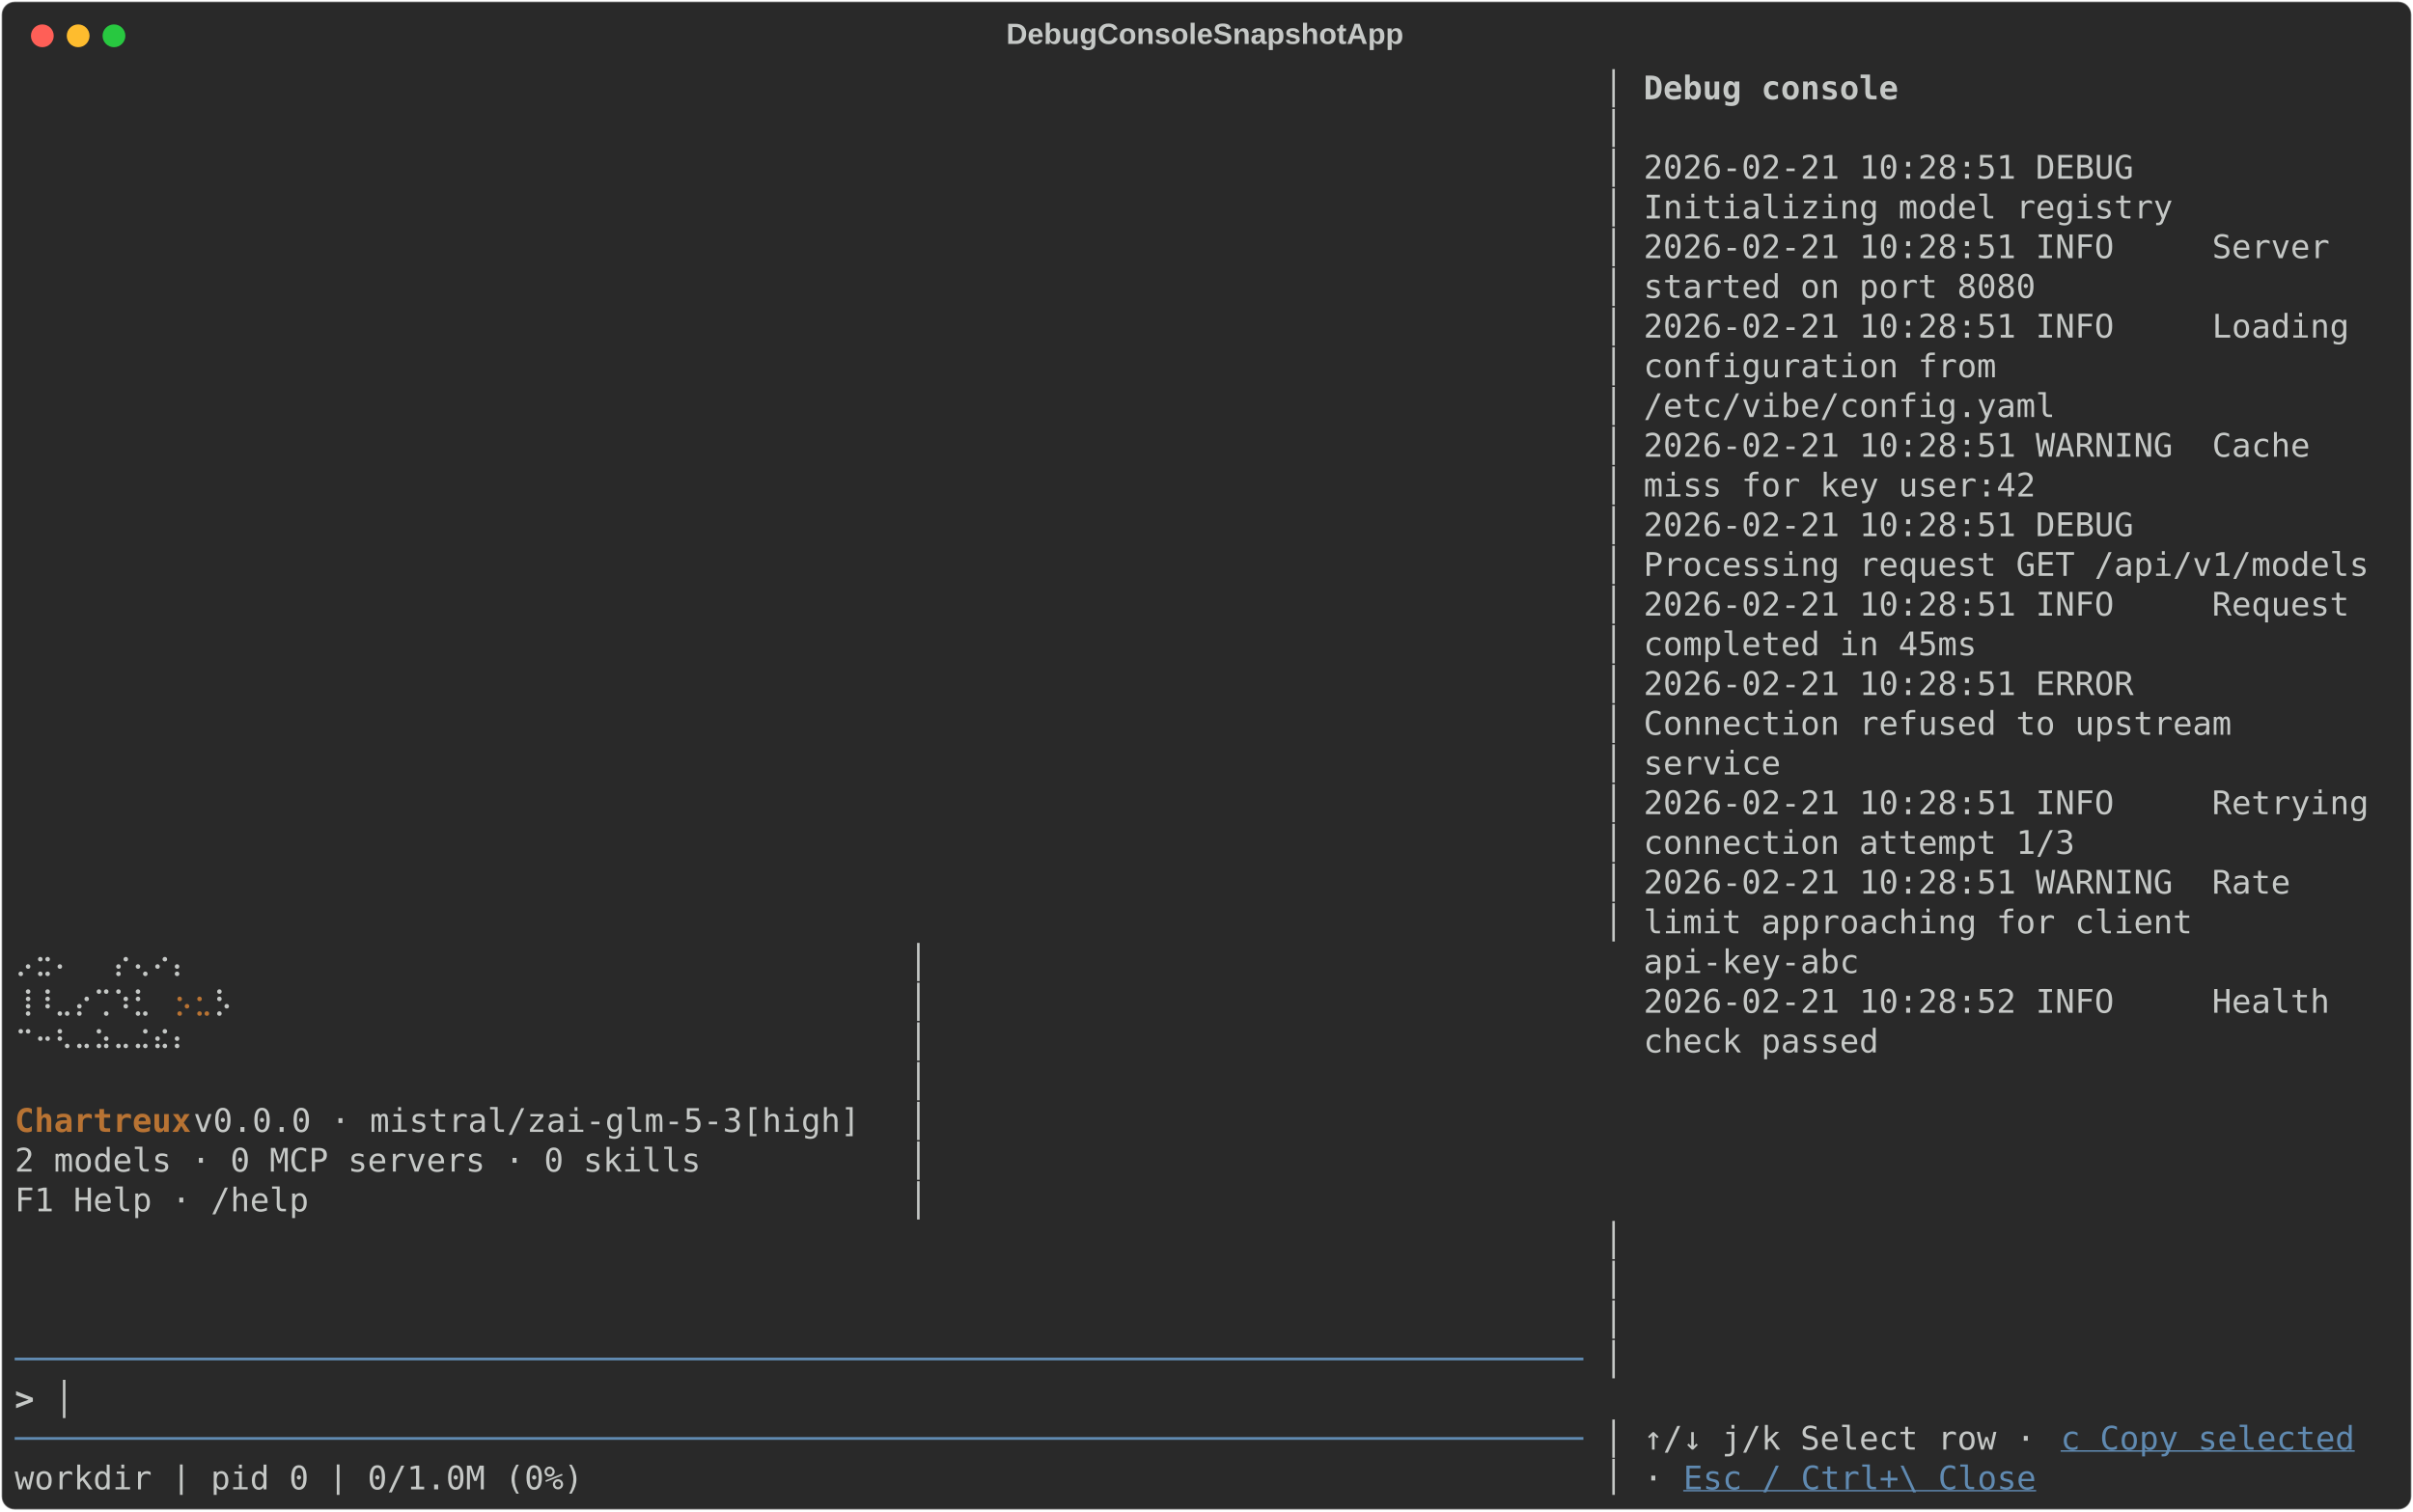
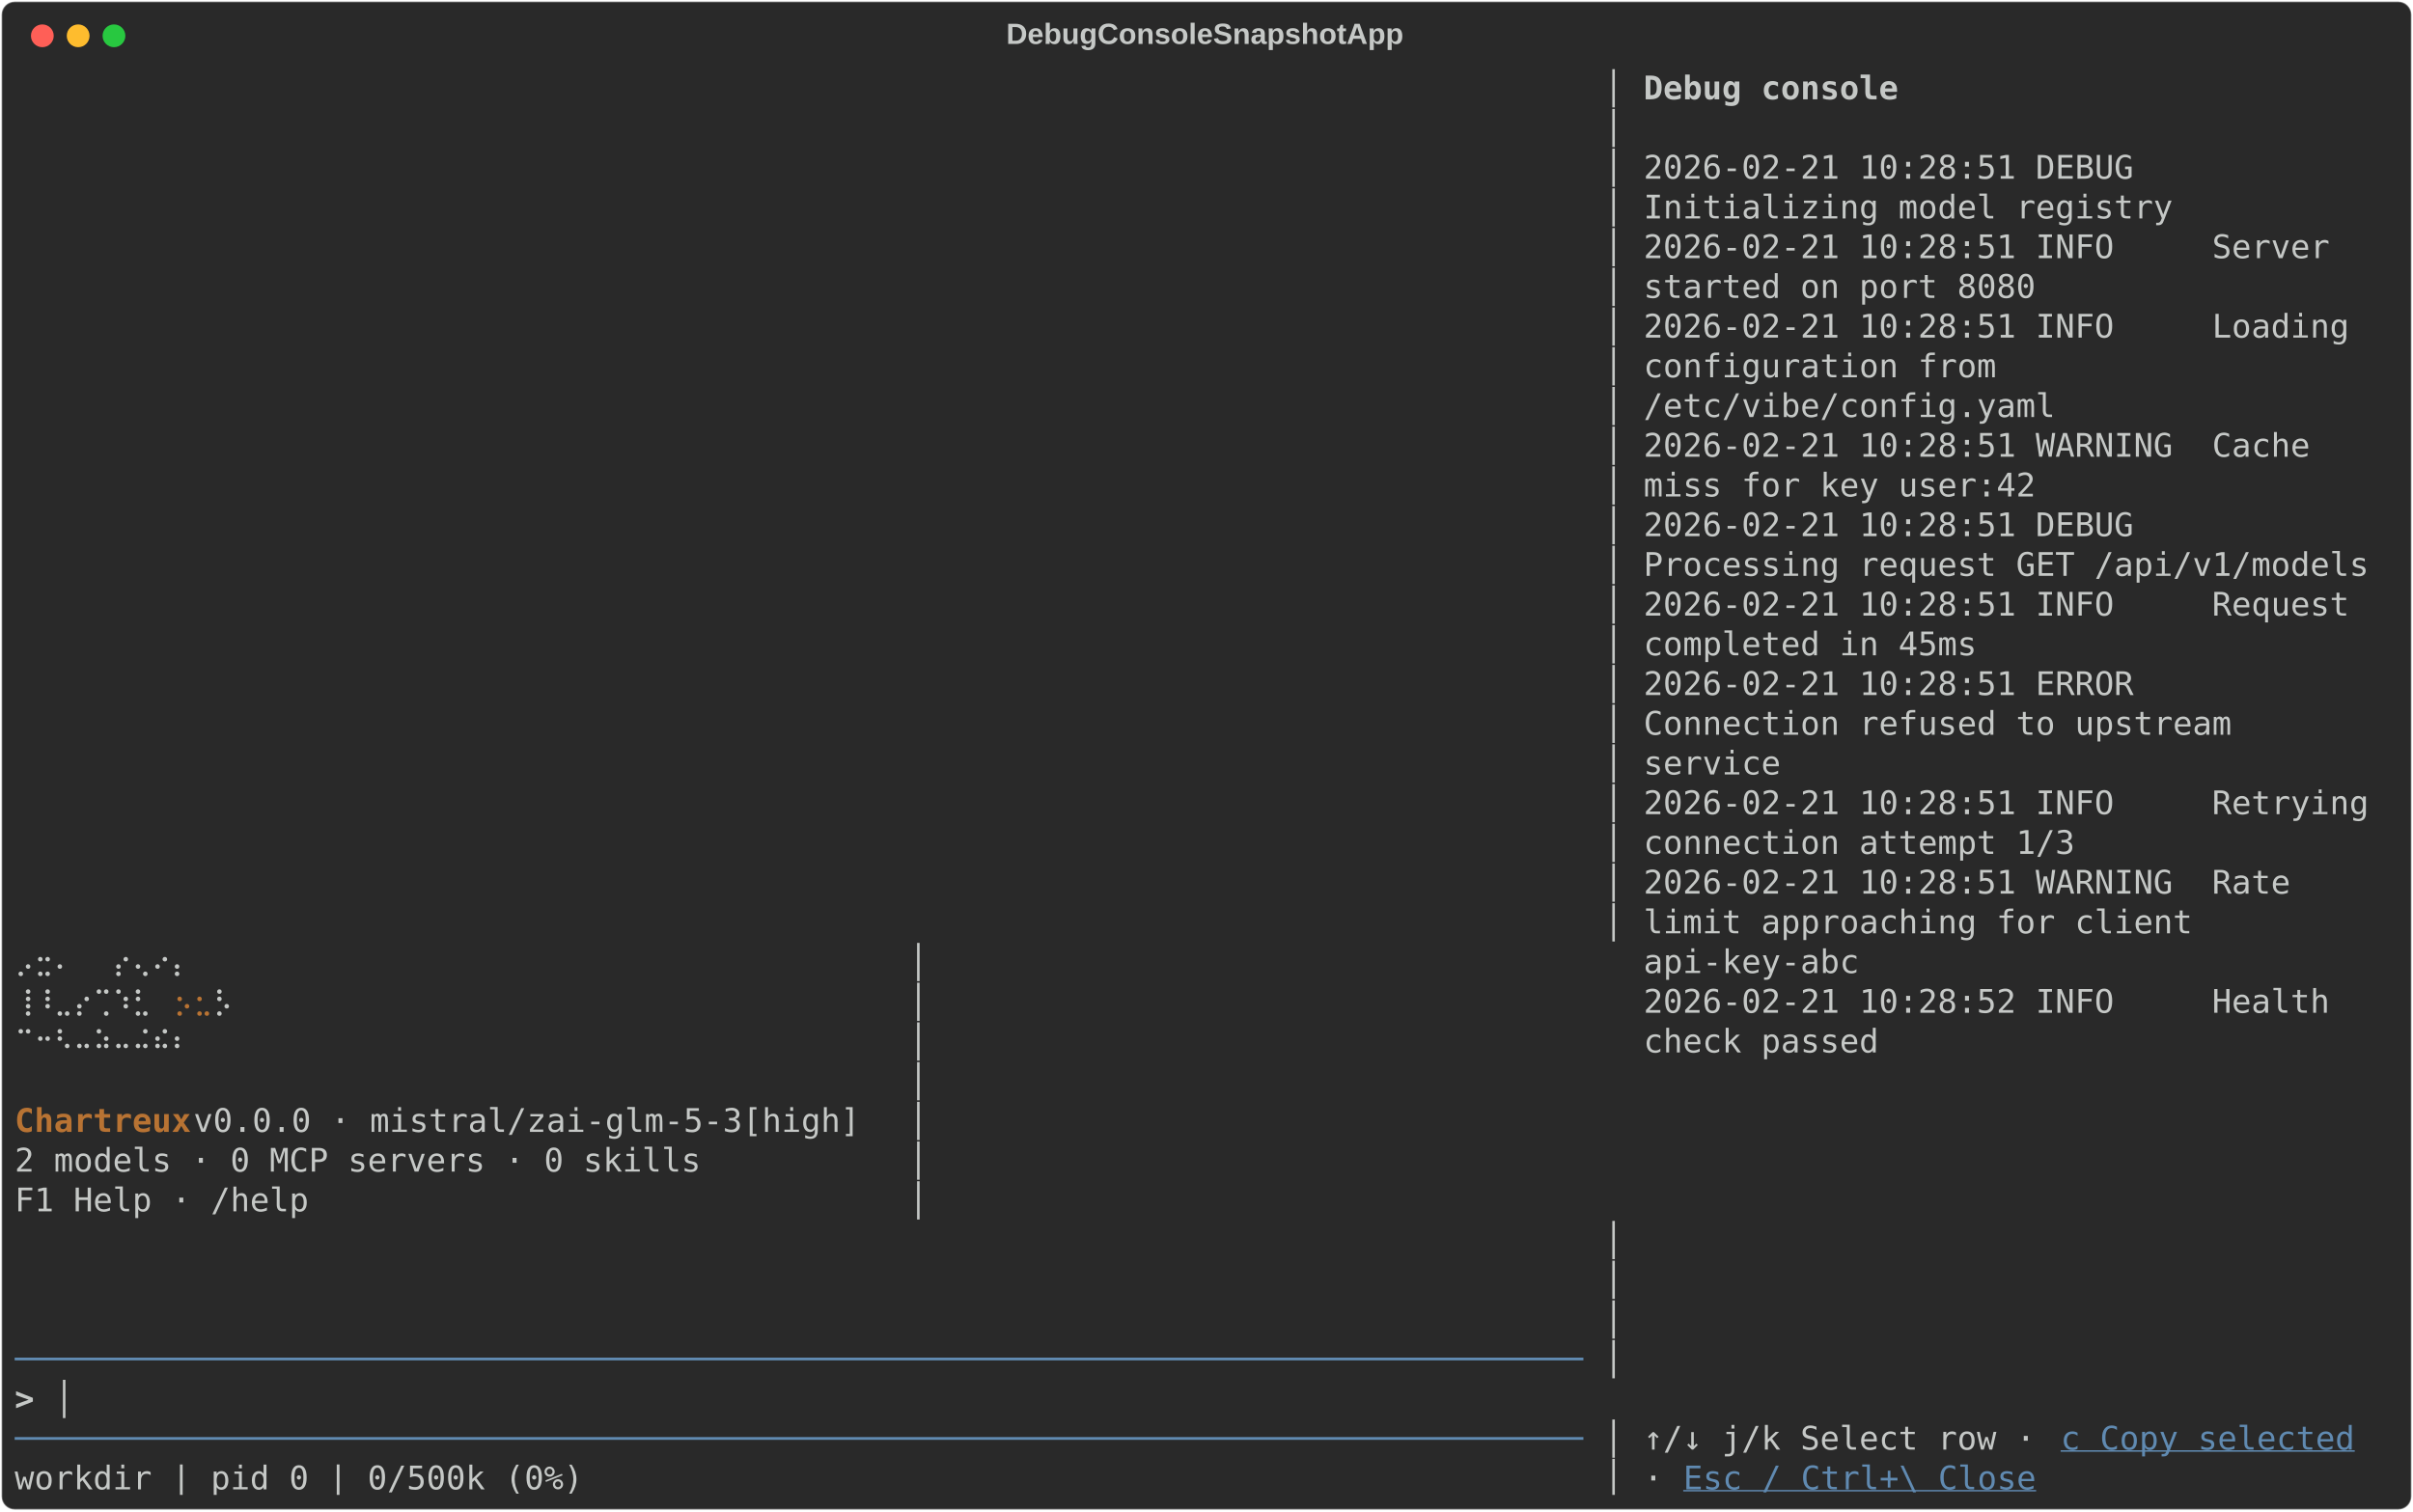
<svg xmlns="http://www.w3.org/2000/svg" class="rich-terminal" viewBox="0 0 1482 928.4">
  <style>

    @font-face {
        font-family: "Fira Code";
        src: local("FiraCode-Regular"),
                url("https://cdnjs.cloudflare.com/ajax/libs/firacode/6.2.0/woff2/FiraCode-Regular.woff2") format("woff2"),
                url("https://cdnjs.cloudflare.com/ajax/libs/firacode/6.2.0/woff/FiraCode-Regular.woff") format("woff");
        font-style: normal;
        font-weight: 400;
    }
    @font-face {
        font-family: "Fira Code";
        src: local("FiraCode-Bold"),
                url("https://cdnjs.cloudflare.com/ajax/libs/firacode/6.2.0/woff2/FiraCode-Bold.woff2") format("woff2"),
                url("https://cdnjs.cloudflare.com/ajax/libs/firacode/6.2.0/woff/FiraCode-Bold.woff") format("woff");
        font-style: bold;
        font-weight: 700;
    }

    .terminal-matrix {
        font-family: Fira Code, monospace;
        font-size: 20px;
        line-height: 24.4px;
        font-variant-east-asian: full-width;
    }

    .terminal-title {
        font-size: 18px;
        font-weight: bold;
        font-family: arial;
    }

    .terminal-r1 { fill: #c5c8c6 }
.terminal-r2 { fill: #c5c8c6;font-weight: bold }
.terminal-r3 { fill: #b87333 }
.terminal-r4 { fill: #b87333;font-weight: bold }
.terminal-r5 { fill: #608ab1 }
.terminal-r6 { fill: #608ab1;text-decoration: underline; }
    </style>
  <defs>
    <clipPath id="terminal-clip-terminal">
      <rect x="0" y="0" width="1463.0" height="877.4" />
    </clipPath>
    <clipPath id="terminal-line-0">
      <rect x="0" y="1.5" width="1464" height="24.65" />
    </clipPath>
    <clipPath id="terminal-line-1">
      <rect x="0" y="25.9" width="1464" height="24.65" />
    </clipPath>
    <clipPath id="terminal-line-2">
      <rect x="0" y="50.3" width="1464" height="24.65" />
    </clipPath>
    <clipPath id="terminal-line-3">
      <rect x="0" y="74.7" width="1464" height="24.65" />
    </clipPath>
    <clipPath id="terminal-line-4">
      <rect x="0" y="99.1" width="1464" height="24.65" />
    </clipPath>
    <clipPath id="terminal-line-5">
      <rect x="0" y="123.5" width="1464" height="24.65" />
    </clipPath>
    <clipPath id="terminal-line-6">
      <rect x="0" y="147.9" width="1464" height="24.65" />
    </clipPath>
    <clipPath id="terminal-line-7">
      <rect x="0" y="172.3" width="1464" height="24.65" />
    </clipPath>
    <clipPath id="terminal-line-8">
      <rect x="0" y="196.7" width="1464" height="24.65" />
    </clipPath>
    <clipPath id="terminal-line-9">
      <rect x="0" y="221.1" width="1464" height="24.65" />
    </clipPath>
    <clipPath id="terminal-line-10">
      <rect x="0" y="245.5" width="1464" height="24.65" />
    </clipPath>
    <clipPath id="terminal-line-11">
      <rect x="0" y="269.9" width="1464" height="24.65" />
    </clipPath>
    <clipPath id="terminal-line-12">
      <rect x="0" y="294.3" width="1464" height="24.65" />
    </clipPath>
    <clipPath id="terminal-line-13">
      <rect x="0" y="318.7" width="1464" height="24.65" />
    </clipPath>
    <clipPath id="terminal-line-14">
      <rect x="0" y="343.1" width="1464" height="24.65" />
    </clipPath>
    <clipPath id="terminal-line-15">
      <rect x="0" y="367.5" width="1464" height="24.65" />
    </clipPath>
    <clipPath id="terminal-line-16">
      <rect x="0" y="391.9" width="1464" height="24.65" />
    </clipPath>
    <clipPath id="terminal-line-17">
      <rect x="0" y="416.3" width="1464" height="24.65" />
    </clipPath>
    <clipPath id="terminal-line-18">
      <rect x="0" y="440.7" width="1464" height="24.65" />
    </clipPath>
    <clipPath id="terminal-line-19">
      <rect x="0" y="465.1" width="1464" height="24.65" />
    </clipPath>
    <clipPath id="terminal-line-20">
      <rect x="0" y="489.5" width="1464" height="24.65" />
    </clipPath>
    <clipPath id="terminal-line-21">
      <rect x="0" y="513.9" width="1464" height="24.65" />
    </clipPath>
    <clipPath id="terminal-line-22">
      <rect x="0" y="538.3" width="1464" height="24.65" />
    </clipPath>
    <clipPath id="terminal-line-23">
      <rect x="0" y="562.7" width="1464" height="24.65" />
    </clipPath>
    <clipPath id="terminal-line-24">
      <rect x="0" y="587.1" width="1464" height="24.65" />
    </clipPath>
    <clipPath id="terminal-line-25">
      <rect x="0" y="611.5" width="1464" height="24.65" />
    </clipPath>
    <clipPath id="terminal-line-26">
      <rect x="0" y="635.9" width="1464" height="24.65" />
    </clipPath>
    <clipPath id="terminal-line-27">
      <rect x="0" y="660.3" width="1464" height="24.65" />
    </clipPath>
    <clipPath id="terminal-line-28">
      <rect x="0" y="684.7" width="1464" height="24.65" />
    </clipPath>
    <clipPath id="terminal-line-29">
      <rect x="0" y="709.1" width="1464" height="24.65" />
    </clipPath>
    <clipPath id="terminal-line-30">
      <rect x="0" y="733.5" width="1464" height="24.65" />
    </clipPath>
    <clipPath id="terminal-line-31">
      <rect x="0" y="757.9" width="1464" height="24.65" />
    </clipPath>
    <clipPath id="terminal-line-32">
      <rect x="0" y="782.3" width="1464" height="24.65" />
    </clipPath>
    <clipPath id="terminal-line-33">
      <rect x="0" y="806.7" width="1464" height="24.65" />
    </clipPath>
    <clipPath id="terminal-line-34">
      <rect x="0" y="831.1" width="1464" height="24.65" />
    </clipPath>
  </defs>
  <rect fill="#292929" stroke="rgba(255,255,255,0.35)" stroke-width="1" x="1" y="1" width="1480" height="926.4" rx="8" />
  <text class="terminal-title" fill="#c5c8c6" text-anchor="middle" x="740" y="27">DebugConsoleSnapshotApp</text>
  <g transform="translate(26,22)">
    <circle cx="0" cy="0" r="7" fill="#ff5f57" />
    <circle cx="22" cy="0" r="7" fill="#febc2e" />
    <circle cx="44" cy="0" r="7" fill="#28c840" />
  </g>
  <g transform="translate(9, 41)" clip-path="url(#terminal-clip-terminal)">
    <g class="terminal-matrix">
      <text class="terminal-r1" x="976" y="20" textLength="12.2" clip-path="url(#terminal-line-0)">│</text>
      <text class="terminal-r2" x="1000.4" y="20" textLength="158.6" clip-path="url(#terminal-line-0)">Debug console</text>
      <text class="terminal-r1" x="1464" y="20" textLength="12.2" clip-path="url(#terminal-line-0)">
</text>
      <text class="terminal-r1" x="976" y="44.4" textLength="12.2" clip-path="url(#terminal-line-1)">│</text>
      <text class="terminal-r1" x="1464" y="44.4" textLength="12.2" clip-path="url(#terminal-line-1)">
</text>
      <text class="terminal-r1" x="976" y="68.8" textLength="12.2" clip-path="url(#terminal-line-2)">│</text>
      <text class="terminal-r1" x="1000.4" y="68.8" textLength="451.4" clip-path="url(#terminal-line-2)">2026-02-21 10:28:51 DEBUG            </text>
      <text class="terminal-r1" x="1464" y="68.8" textLength="12.2" clip-path="url(#terminal-line-2)">
</text>
      <text class="terminal-r1" x="976" y="93.2" textLength="12.2" clip-path="url(#terminal-line-3)">│</text>
      <text class="terminal-r1" x="1000.4" y="93.2" textLength="329.4" clip-path="url(#terminal-line-3)">Initializing model registry</text>
      <text class="terminal-r1" x="1464" y="93.2" textLength="12.2" clip-path="url(#terminal-line-3)">
</text>
      <text class="terminal-r1" x="976" y="117.6" textLength="12.2" clip-path="url(#terminal-line-4)">│</text>
      <text class="terminal-r1" x="1000.4" y="117.6" textLength="451.4" clip-path="url(#terminal-line-4)">2026-02-21 10:28:51 INFO     Server  </text>
      <text class="terminal-r1" x="1464" y="117.6" textLength="12.2" clip-path="url(#terminal-line-4)">
</text>
      <text class="terminal-r1" x="976" y="142" textLength="12.2" clip-path="url(#terminal-line-5)">│</text>
      <text class="terminal-r1" x="1000.4" y="142" textLength="244" clip-path="url(#terminal-line-5)">started on port 8080</text>
      <text class="terminal-r1" x="1464" y="142" textLength="12.2" clip-path="url(#terminal-line-5)">
</text>
      <text class="terminal-r1" x="976" y="166.4" textLength="12.2" clip-path="url(#terminal-line-6)">│</text>
      <text class="terminal-r1" x="1000.4" y="166.4" textLength="451.4" clip-path="url(#terminal-line-6)">2026-02-21 10:28:51 INFO     Loading </text>
      <text class="terminal-r1" x="1464" y="166.4" textLength="12.2" clip-path="url(#terminal-line-6)">
</text>
      <text class="terminal-r1" x="976" y="190.8" textLength="12.2" clip-path="url(#terminal-line-7)">│</text>
      <text class="terminal-r1" x="1000.4" y="190.8" textLength="231.8" clip-path="url(#terminal-line-7)">configuration from </text>
      <text class="terminal-r1" x="1464" y="190.8" textLength="12.2" clip-path="url(#terminal-line-7)">
</text>
      <text class="terminal-r1" x="976" y="215.2" textLength="12.2" clip-path="url(#terminal-line-8)">│</text>
      <text class="terminal-r1" x="1000.4" y="215.2" textLength="256.2" clip-path="url(#terminal-line-8)">/etc/vibe/config.yaml</text>
      <text class="terminal-r1" x="1464" y="215.2" textLength="12.2" clip-path="url(#terminal-line-8)">
</text>
      <text class="terminal-r1" x="976" y="239.6" textLength="12.2" clip-path="url(#terminal-line-9)">│</text>
      <text class="terminal-r1" x="1000.4" y="239.6" textLength="451.4" clip-path="url(#terminal-line-9)">2026-02-21 10:28:51 WARNING  Cache   </text>
      <text class="terminal-r1" x="1464" y="239.6" textLength="12.2" clip-path="url(#terminal-line-9)">
</text>
      <text class="terminal-r1" x="976" y="264" textLength="12.2" clip-path="url(#terminal-line-10)">│</text>
      <text class="terminal-r1" x="1000.4" y="264" textLength="244" clip-path="url(#terminal-line-10)">miss for key user:42</text>
      <text class="terminal-r1" x="1464" y="264" textLength="12.2" clip-path="url(#terminal-line-10)">
</text>
      <text class="terminal-r1" x="976" y="288.4" textLength="12.2" clip-path="url(#terminal-line-11)">│</text>
      <text class="terminal-r1" x="1000.4" y="288.4" textLength="451.4" clip-path="url(#terminal-line-11)">2026-02-21 10:28:51 DEBUG            </text>
      <text class="terminal-r1" x="1464" y="288.4" textLength="12.2" clip-path="url(#terminal-line-11)">
</text>
      <text class="terminal-r1" x="976" y="312.8" textLength="12.2" clip-path="url(#terminal-line-12)">│</text>
      <text class="terminal-r1" x="1000.4" y="312.8" textLength="451.4" clip-path="url(#terminal-line-12)">Processing request GET /api/v1/models</text>
      <text class="terminal-r1" x="1464" y="312.8" textLength="12.2" clip-path="url(#terminal-line-12)">
</text>
      <text class="terminal-r1" x="976" y="337.2" textLength="12.2" clip-path="url(#terminal-line-13)">│</text>
      <text class="terminal-r1" x="1000.4" y="337.2" textLength="451.4" clip-path="url(#terminal-line-13)">2026-02-21 10:28:51 INFO     Request </text>
      <text class="terminal-r1" x="1464" y="337.2" textLength="12.2" clip-path="url(#terminal-line-13)">
</text>
      <text class="terminal-r1" x="976" y="361.6" textLength="12.2" clip-path="url(#terminal-line-14)">│</text>
      <text class="terminal-r1" x="1000.4" y="361.6" textLength="207.4" clip-path="url(#terminal-line-14)">completed in 45ms</text>
      <text class="terminal-r1" x="1464" y="361.6" textLength="12.2" clip-path="url(#terminal-line-14)">
</text>
      <text class="terminal-r1" x="976" y="386" textLength="12.2" clip-path="url(#terminal-line-15)">│</text>
      <text class="terminal-r1" x="1000.4" y="386" textLength="451.4" clip-path="url(#terminal-line-15)">2026-02-21 10:28:51 ERROR            </text>
      <text class="terminal-r1" x="1464" y="386" textLength="12.2" clip-path="url(#terminal-line-15)">
</text>
      <text class="terminal-r1" x="976" y="410.4" textLength="12.2" clip-path="url(#terminal-line-16)">│</text>
      <text class="terminal-r1" x="1000.4" y="410.4" textLength="378.2" clip-path="url(#terminal-line-16)">Connection refused to upstream </text>
      <text class="terminal-r1" x="1464" y="410.4" textLength="12.2" clip-path="url(#terminal-line-16)">
</text>
      <text class="terminal-r1" x="976" y="434.8" textLength="12.2" clip-path="url(#terminal-line-17)">│</text>
      <text class="terminal-r1" x="1000.4" y="434.8" textLength="85.4" clip-path="url(#terminal-line-17)">service</text>
      <text class="terminal-r1" x="1464" y="434.8" textLength="12.2" clip-path="url(#terminal-line-17)">
</text>
      <text class="terminal-r1" x="976" y="459.2" textLength="12.2" clip-path="url(#terminal-line-18)">│</text>
      <text class="terminal-r1" x="1000.4" y="459.2" textLength="451.4" clip-path="url(#terminal-line-18)">2026-02-21 10:28:51 INFO     Retrying</text>
      <text class="terminal-r1" x="1464" y="459.2" textLength="12.2" clip-path="url(#terminal-line-18)">
</text>
      <text class="terminal-r1" x="976" y="483.6" textLength="12.2" clip-path="url(#terminal-line-19)">│</text>
      <text class="terminal-r1" x="1000.4" y="483.6" textLength="268.4" clip-path="url(#terminal-line-19)">connection attempt 1/3</text>
      <text class="terminal-r1" x="1464" y="483.6" textLength="12.2" clip-path="url(#terminal-line-19)">
</text>
      <text class="terminal-r1" x="976" y="508" textLength="12.2" clip-path="url(#terminal-line-20)">│</text>
      <text class="terminal-r1" x="1000.4" y="508" textLength="451.4" clip-path="url(#terminal-line-20)">2026-02-21 10:28:51 WARNING  Rate    </text>
      <text class="terminal-r1" x="1464" y="508" textLength="12.2" clip-path="url(#terminal-line-20)">
</text>
      <text class="terminal-r1" x="976" y="532.4" textLength="12.2" clip-path="url(#terminal-line-21)">│</text>
      <text class="terminal-r1" x="1000.4" y="532.4" textLength="353.8" clip-path="url(#terminal-line-21)">limit approaching for client </text>
      <text class="terminal-r1" x="1464" y="532.4" textLength="12.2" clip-path="url(#terminal-line-21)">
</text>
      <text class="terminal-r1" x="0" y="556.8" textLength="134.2" clip-path="url(#terminal-line-22)">  ⡠⣒⠄  ⡔⢄⠔⡄</text>
      <text class="terminal-r1" x="549" y="556.8" textLength="439.2" clip-path="url(#terminal-line-22)">                                   │</text>
      <text class="terminal-r1" x="1000.4" y="556.8" textLength="134.2" clip-path="url(#terminal-line-22)">api-key-abc</text>
      <text class="terminal-r1" x="1464" y="556.8" textLength="12.2" clip-path="url(#terminal-line-22)">
</text>
      <text class="terminal-r1" x="0" y="581.2" textLength="97.6" clip-path="url(#terminal-line-23)"> ⢸⠸⣀⡔⢉⠱⣃</text>
      <text class="terminal-r3" x="97.6" y="581.2" textLength="12.2" clip-path="url(#terminal-line-23)">⡢</text>
      <text class="terminal-r3" x="109.8" y="581.2" textLength="12.2" clip-path="url(#terminal-line-23)">⣂</text>
      <text class="terminal-r1" x="122" y="581.2" textLength="12.2" clip-path="url(#terminal-line-23)">⡣</text>
      <text class="terminal-r1" x="549" y="581.2" textLength="439.2" clip-path="url(#terminal-line-23)">                                   │</text>
      <text class="terminal-r1" x="1000.4" y="581.2" textLength="451.4" clip-path="url(#terminal-line-23)">2026-02-21 10:28:52 INFO     Health  </text>
      <text class="terminal-r1" x="1464" y="581.2" textLength="12.2" clip-path="url(#terminal-line-23)">
</text>
      <text class="terminal-r1" x="0" y="605.6" textLength="134.2" clip-path="url(#terminal-line-24)">  ⠉⠒⠣⠤⠵⠤⠬⠮⠆</text>
      <text class="terminal-r1" x="549" y="605.6" textLength="439.2" clip-path="url(#terminal-line-24)">                                   │</text>
      <text class="terminal-r1" x="1000.4" y="605.6" textLength="146.4" clip-path="url(#terminal-line-24)">check passed</text>
      <text class="terminal-r1" x="1464" y="605.6" textLength="12.2" clip-path="url(#terminal-line-24)">
</text>
      <text class="terminal-r1" x="549" y="630" textLength="439.2" clip-path="url(#terminal-line-25)">                                   │</text>
      <text class="terminal-r1" x="1464" y="630" textLength="12.2" clip-path="url(#terminal-line-25)">
</text>
      <text class="terminal-r4" x="0" y="654.4" textLength="109.8" clip-path="url(#terminal-line-26)">Chartreux</text>
      <text class="terminal-r1" x="109.8" y="654.4" textLength="427" clip-path="url(#terminal-line-26)"> v0.0.0 · mistral/zai-glm-5-3[high]</text>
      <text class="terminal-r1" x="549" y="654.4" textLength="439.2" clip-path="url(#terminal-line-26)">                                   │</text>
      <text class="terminal-r1" x="1464" y="654.4" textLength="12.2" clip-path="url(#terminal-line-26)">
</text>
      <text class="terminal-r1" x="0" y="678.8" textLength="427" clip-path="url(#terminal-line-27)">2 models · 0 MCP servers · 0 skills</text>
      <text class="terminal-r1" x="549" y="678.8" textLength="439.2" clip-path="url(#terminal-line-27)">                                   │</text>
      <text class="terminal-r1" x="1464" y="678.8" textLength="12.2" clip-path="url(#terminal-line-27)">
</text>
      <text class="terminal-r1" x="0" y="703.2" textLength="183" clip-path="url(#terminal-line-28)">F1 Help · /help</text>
      <text class="terminal-r1" x="549" y="703.2" textLength="439.2" clip-path="url(#terminal-line-28)">                                   │</text>
      <text class="terminal-r1" x="1464" y="703.2" textLength="12.2" clip-path="url(#terminal-line-28)">
</text>
      <text class="terminal-r1" x="976" y="727.6" textLength="12.2" clip-path="url(#terminal-line-29)">│</text>
      <text class="terminal-r1" x="1464" y="727.6" textLength="12.2" clip-path="url(#terminal-line-29)">
</text>
      <text class="terminal-r1" x="976" y="752" textLength="12.2" clip-path="url(#terminal-line-30)">│</text>
      <text class="terminal-r1" x="1464" y="752" textLength="12.2" clip-path="url(#terminal-line-30)">
</text>
      <text class="terminal-r1" x="976" y="776.4" textLength="12.2" clip-path="url(#terminal-line-31)">│</text>
      <text class="terminal-r1" x="1464" y="776.4" textLength="12.2" clip-path="url(#terminal-line-31)">
</text>
      <text class="terminal-r5" x="0" y="800.8" textLength="976" clip-path="url(#terminal-line-32)">────────────────────────────────────────────────────────────────────────────────</text>
      <text class="terminal-r1" x="976" y="800.8" textLength="12.2" clip-path="url(#terminal-line-32)">│</text>
      <text class="terminal-r1" x="1464" y="800.8" textLength="12.2" clip-path="url(#terminal-line-32)">
</text>
      <text class="terminal-r2" x="0" y="825.2" textLength="12.2" clip-path="url(#terminal-line-33)">&gt;</text>
      <text class="terminal-r1" x="24.4" y="825.2" textLength="963.8" clip-path="url(#terminal-line-33)">                                                                              │</text>
      <text class="terminal-r1" x="1464" y="825.2" textLength="12.2" clip-path="url(#terminal-line-33)">
</text>
      <text class="terminal-r5" x="0" y="849.6" textLength="976" clip-path="url(#terminal-line-34)">────────────────────────────────────────────────────────────────────────────────</text>
      <text class="terminal-r1" x="976" y="849.6" textLength="12.2" clip-path="url(#terminal-line-34)">│</text>
      <text class="terminal-r1" x="1000.4" y="849.6" textLength="256.2" clip-path="url(#terminal-line-34)">↑/↓ j/k Select row · </text>
      <text class="terminal-r6" x="1256.6" y="849.6" textLength="183" clip-path="url(#terminal-line-34)">c Copy selected</text>
      <text class="terminal-r1" x="1464" y="849.6" textLength="12.2" clip-path="url(#terminal-line-34)">
</text>
-       <text class="terminal-r1" x="0" y="874" textLength="353.8" clip-path="url(#terminal-line-35)">workdir | pid 0 | 0/1.0M (0%)</text>
+       <text class="terminal-r1" x="0" y="874" textLength="353.8" clip-path="url(#terminal-line-35)">workdir | pid 0 | 0/500k (0%)</text>
      <text class="terminal-r1" x="976" y="874" textLength="12.2" clip-path="url(#terminal-line-35)">│</text>
      <text class="terminal-r1" x="1000.4" y="874" textLength="24.4" clip-path="url(#terminal-line-35)">· </text>
      <text class="terminal-r6" x="1024.8" y="874" textLength="219.6" clip-path="url(#terminal-line-35)">Esc / Ctrl+\ Close</text>
    </g>
  </g>
</svg>
